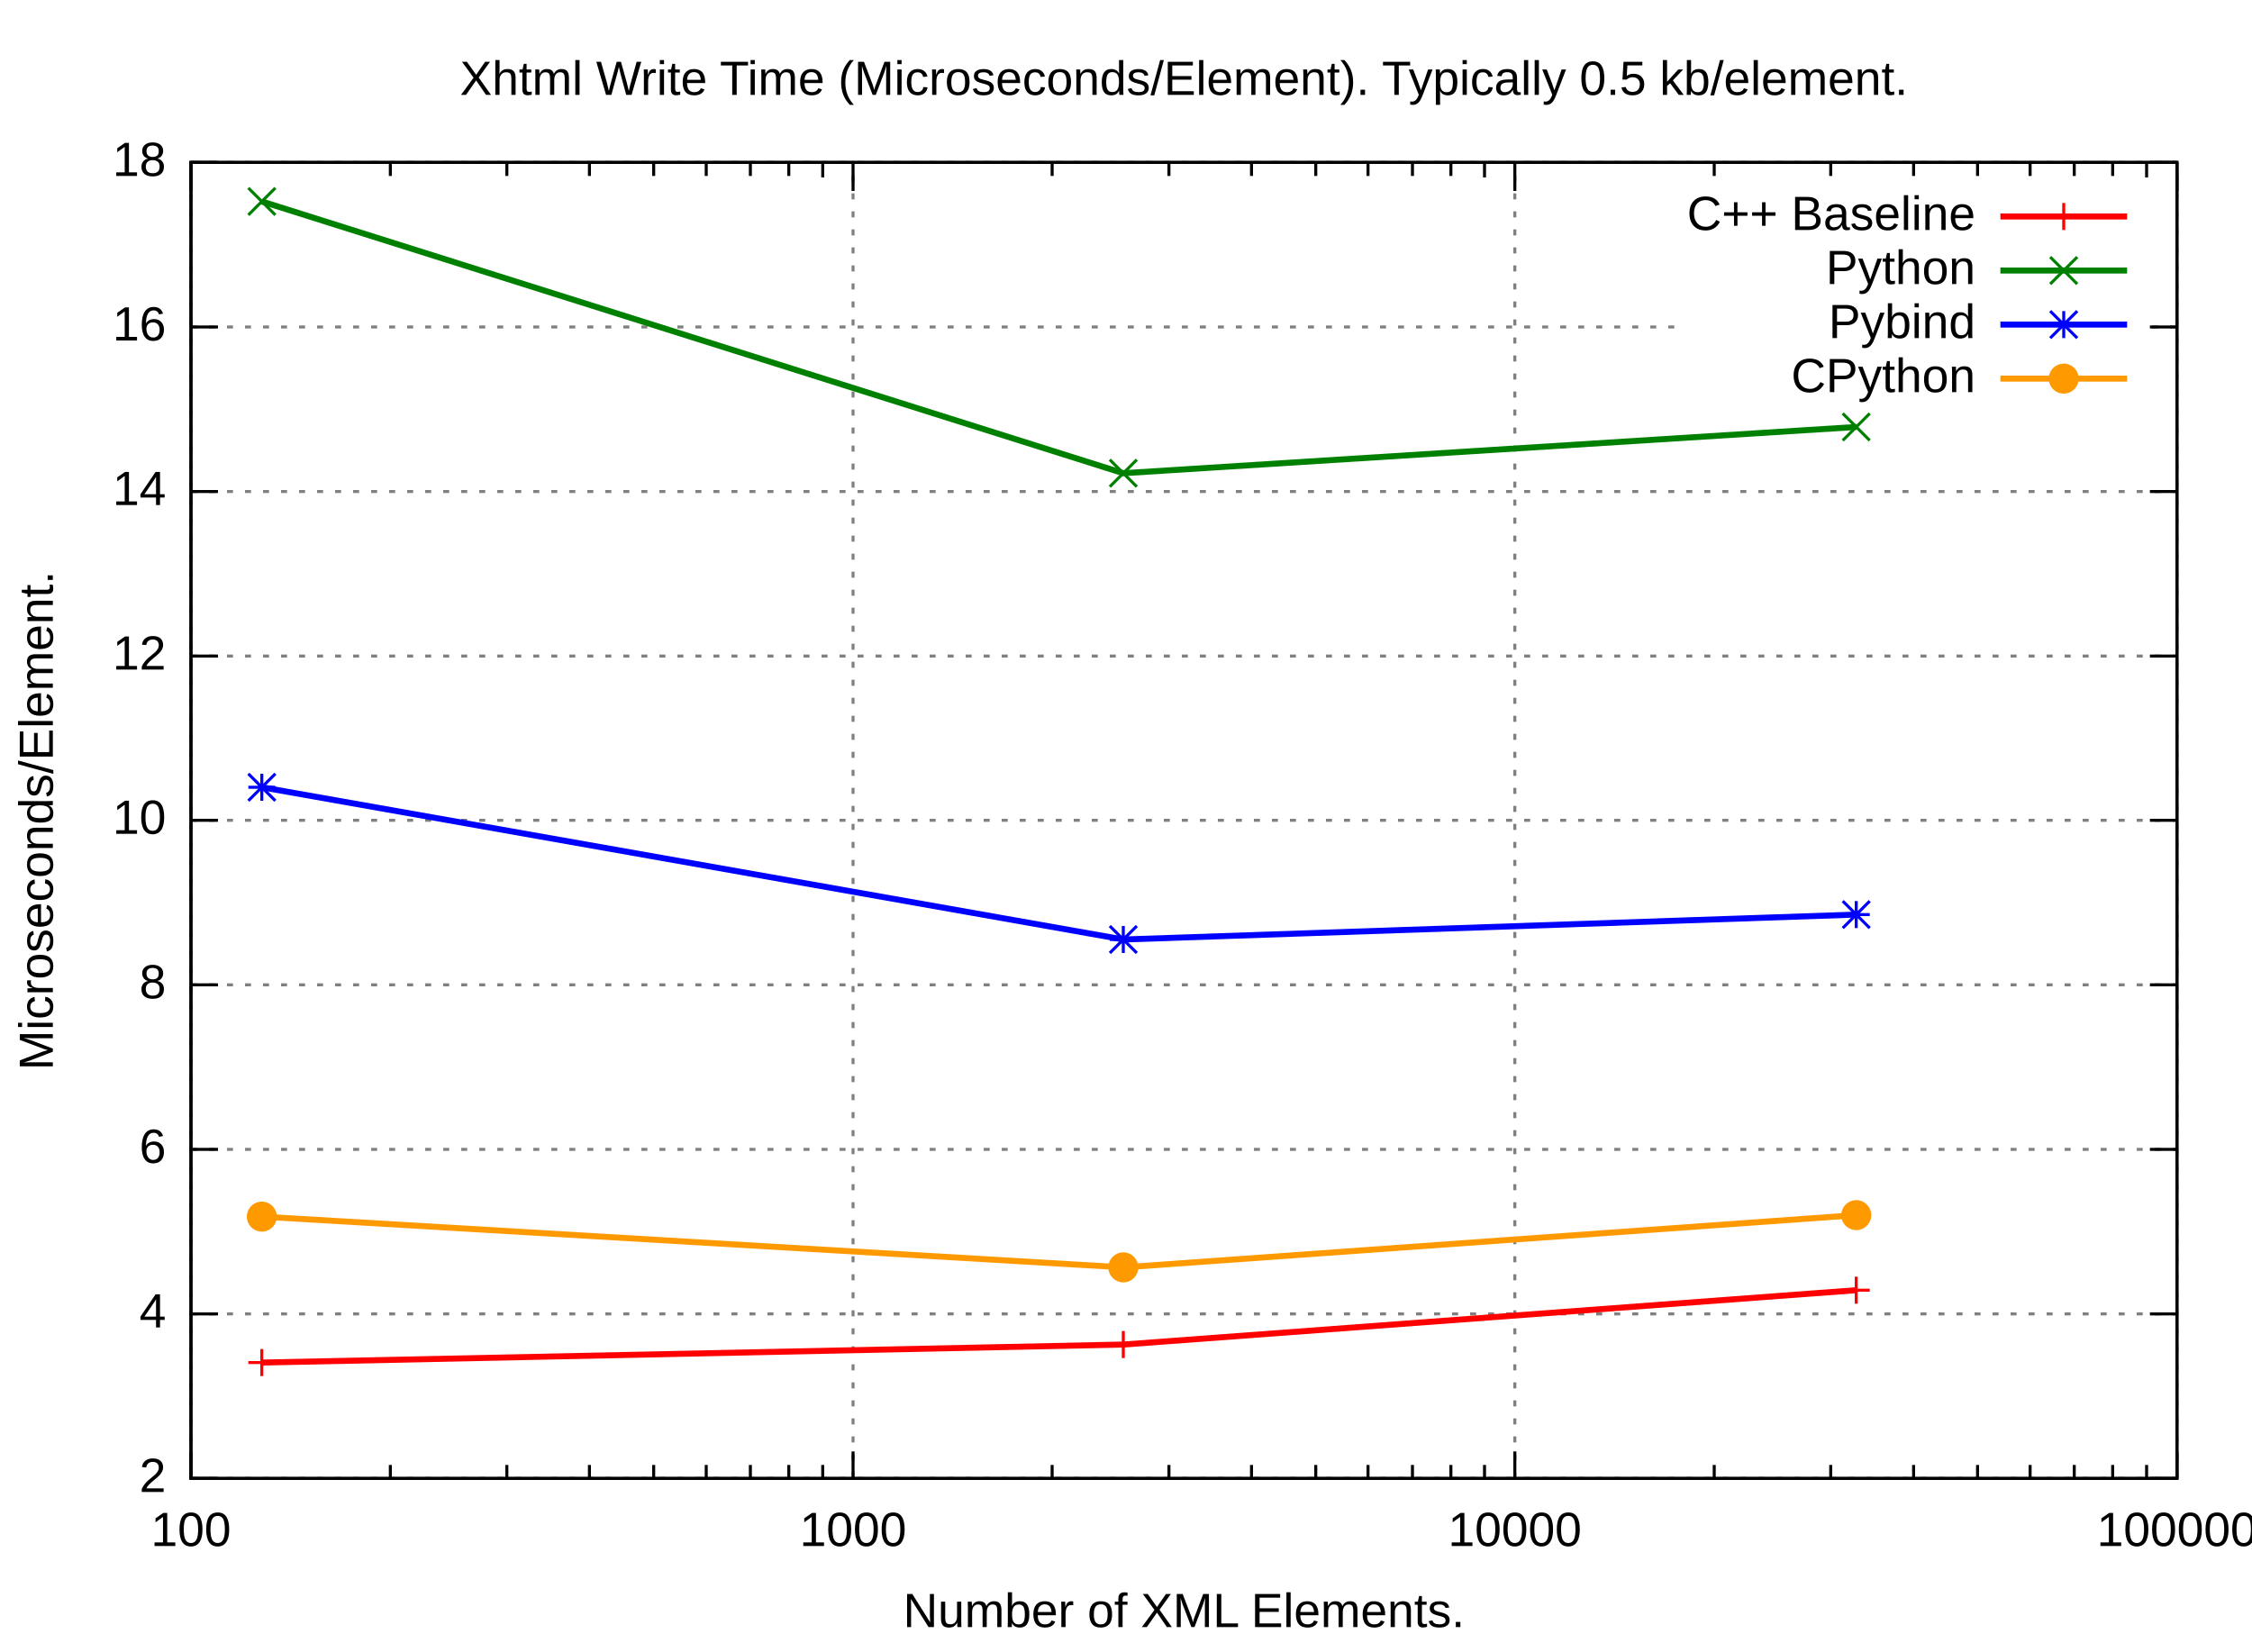
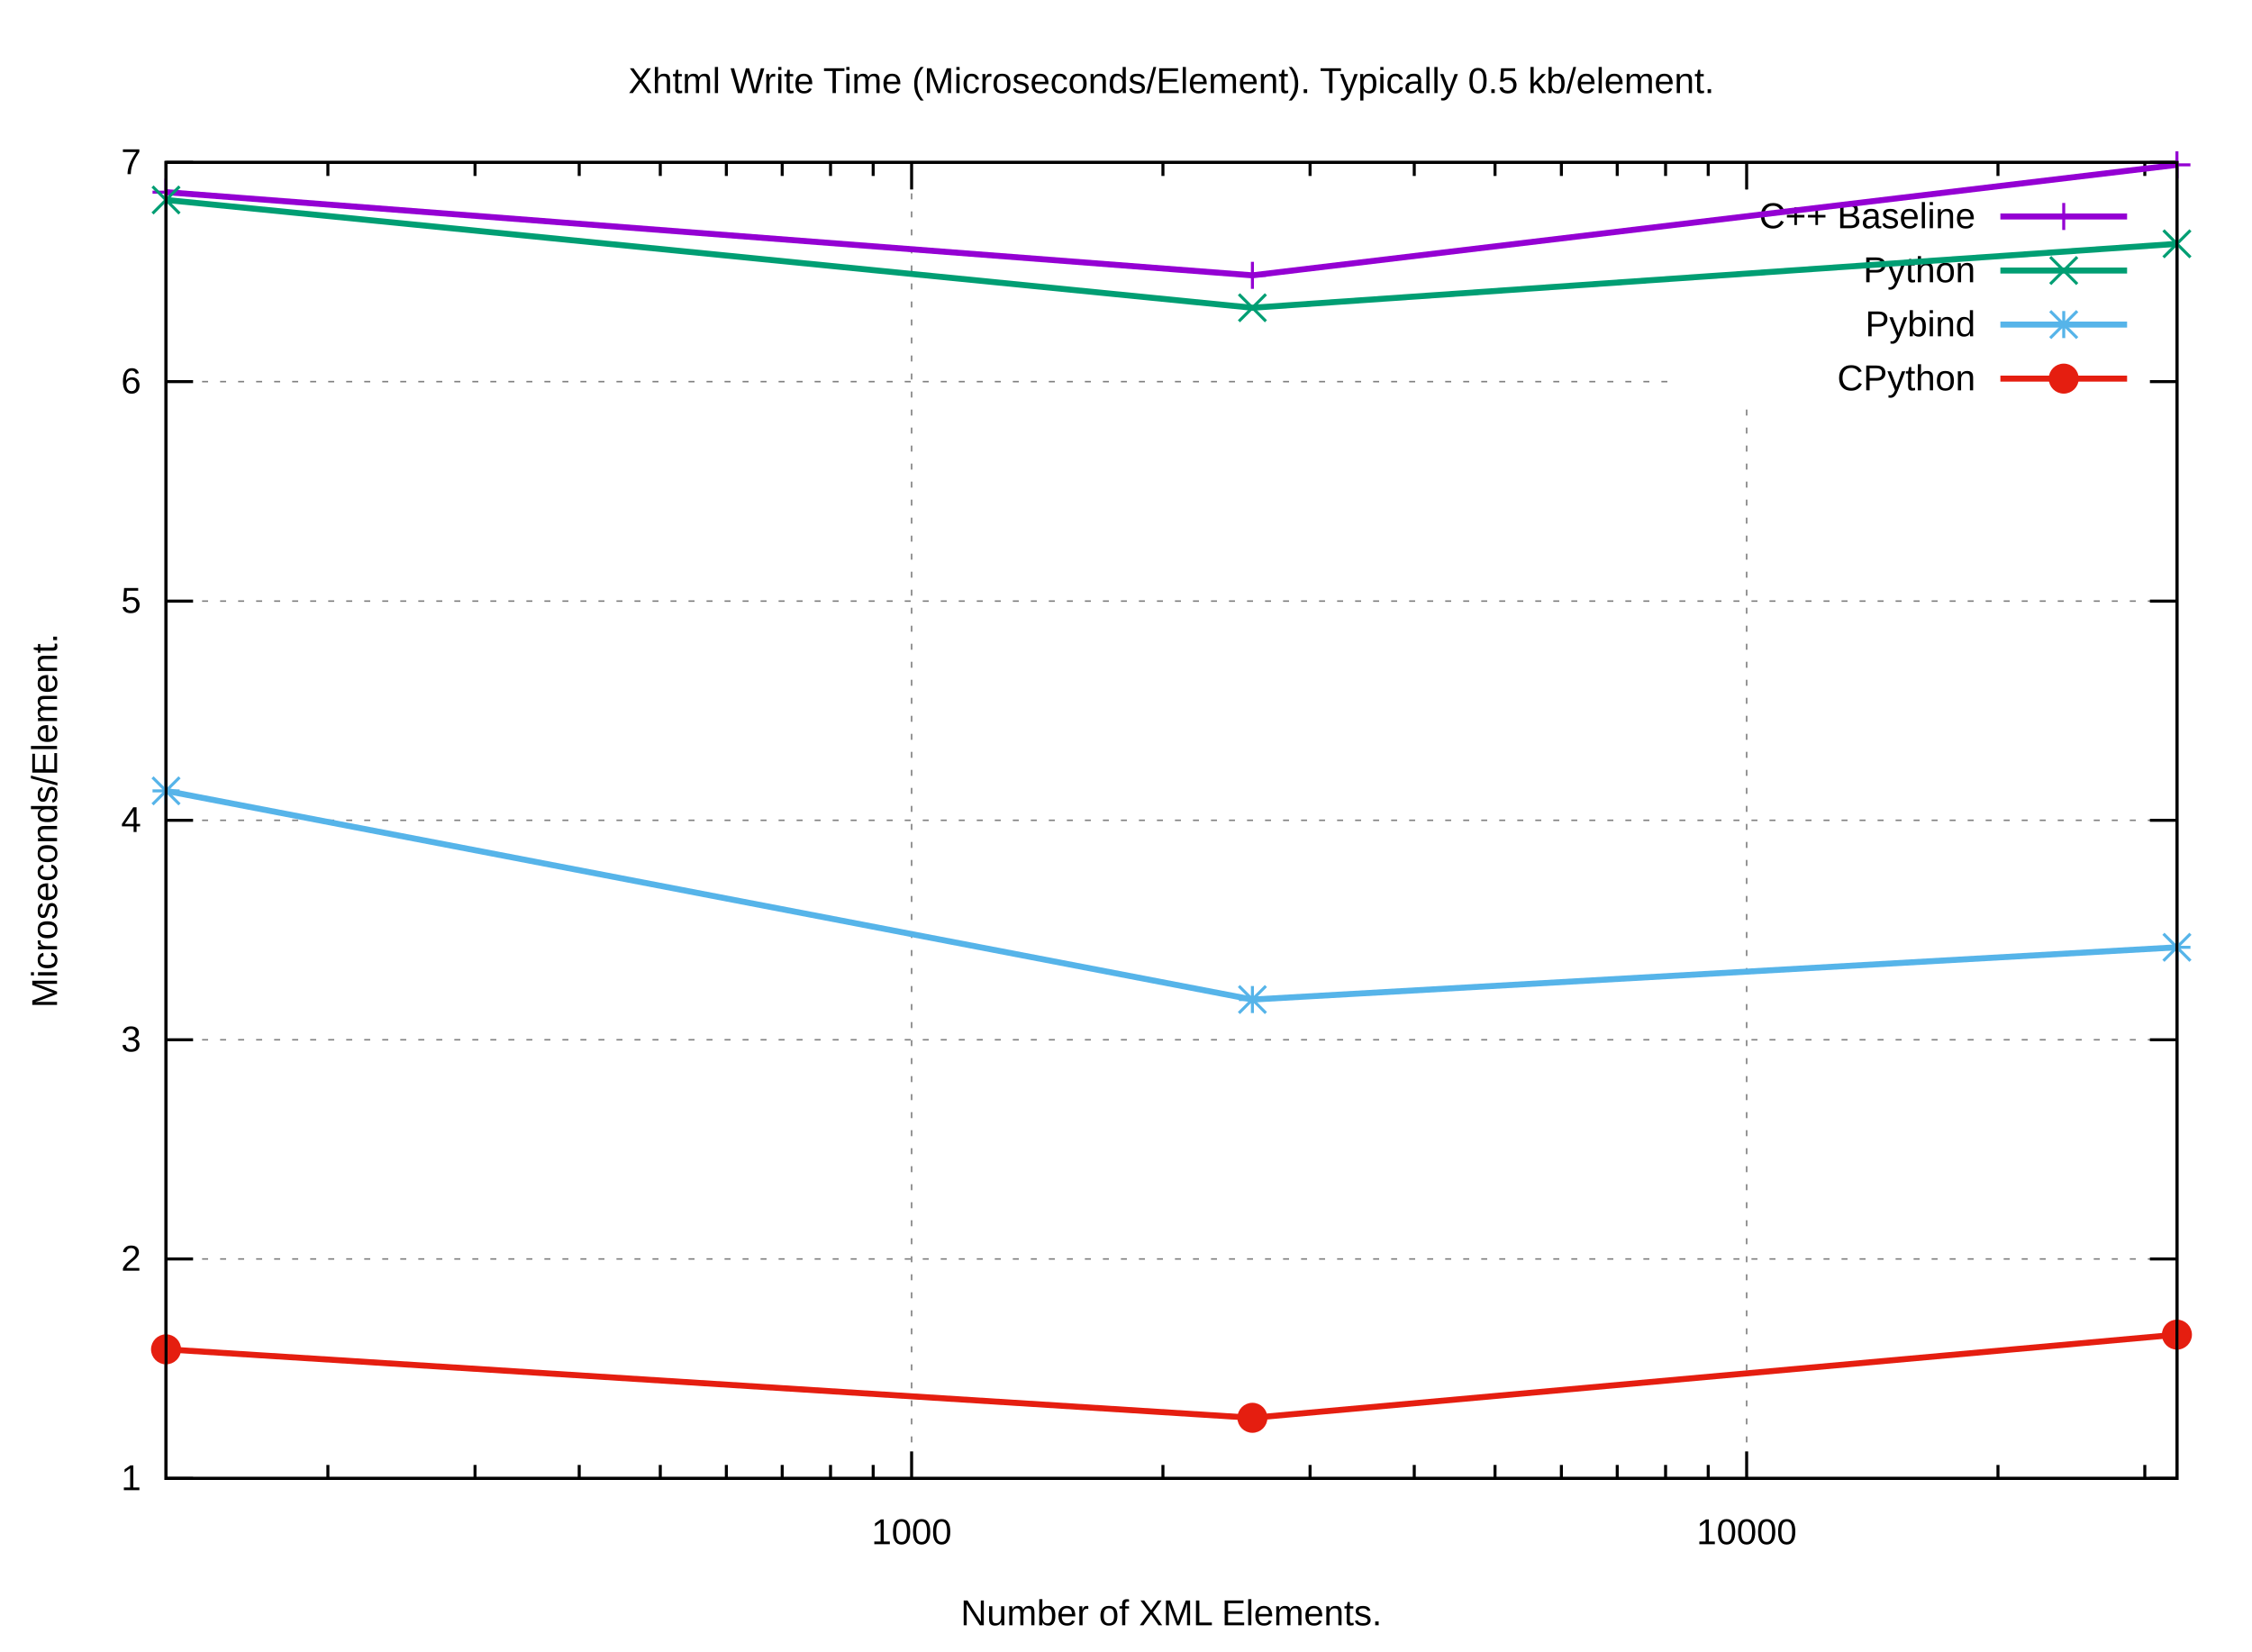
<svg xmlns="http://www.w3.org/2000/svg" xmlns:xlink="http://www.w3.org/1999/xlink" width="750" height="550" viewBox="0 0 750 550">
  <g id="gnuplot_canvas">
    <rect x="0" y="0" width="750" height="550" fill="none" />
    <defs>
-       <circle id="gpDot" r="0.5" stroke-width="0.5" />
+       <circle id="gpDot" r="0.5" stroke-width="0.5" stroke="currentColor" />
      <path id="gpPt0" stroke-width="0.222" stroke="currentColor" d="M-1,0 h2 M0,-1 v2" />
      <path id="gpPt1" stroke-width="0.222" stroke="currentColor" d="M-1,-1 L1,1 M1,-1 L-1,1" />
      <path id="gpPt2" stroke-width="0.222" stroke="currentColor" d="M-1,0 L1,0 M0,-1 L0,1 M-1,-1 L1,1 M-1,1 L1,-1" />
      <rect id="gpPt3" stroke-width="0.222" stroke="currentColor" x="-1" y="-1" width="2" height="2" />
      <rect id="gpPt4" stroke-width="0.222" stroke="currentColor" fill="currentColor" x="-1" y="-1" width="2" height="2" />
      <circle id="gpPt5" stroke-width="0.222" stroke="currentColor" cx="0" cy="0" r="1" />
      <use xlink:href="#gpPt5" id="gpPt6" fill="currentColor" stroke="none" />
      <path id="gpPt7" stroke-width="0.222" stroke="currentColor" d="M0,-1.33 L-1.33,0.67 L1.33,0.67 z" />
      <use xlink:href="#gpPt7" id="gpPt8" fill="currentColor" stroke="none" />
      <use xlink:href="#gpPt7" id="gpPt9" stroke="currentColor" transform="rotate(180)" />
      <use xlink:href="#gpPt9" id="gpPt10" fill="currentColor" stroke="none" />
      <use xlink:href="#gpPt3" id="gpPt11" stroke="currentColor" transform="rotate(45)" />
      <use xlink:href="#gpPt11" id="gpPt12" fill="currentColor" stroke="none" />
+       <path id="gpPt13" stroke-width="0.222" stroke="currentColor" d="M0,1.330 L1.265,0.411 L0.782,-1.067 L-0.782,-1.076 L-1.265,0.411 z" />
+       <use xlink:href="#gpPt13" id="gpPt14" fill="currentColor" stroke="none" />
+       <filter id="textbox" filterUnits="objectBoundingBox" x="0" y="0" height="1" width="1">
+         <feFlood flood-color="white" flood-opacity="1" result="bgnd" />
+         <feComposite in="SourceGraphic" in2="bgnd" operator="atop" />
+       </filter>
+       <filter id="greybox" filterUnits="objectBoundingBox" x="0" y="0" height="1" width="1">
+         <feFlood flood-color="lightgrey" flood-opacity="1" result="grey" />
+         <feComposite in="SourceGraphic" in2="grey" operator="atop" />
+       </filter>
    </defs>
-     <g style="fill:none; color:white; stroke:currentColor; stroke-width:1.00; stroke-linecap:butt; stroke-linejoin:miter">
- </g>
-     <g style="fill:none; color:black; stroke:currentColor; stroke-width:1.00; stroke-linecap:butt; stroke-linejoin:miter">
- </g>
-     <g style="fill:none; color:gray; stroke:currentColor; stroke-width:1.00; stroke-linecap:butt; stroke-linejoin:miter">
-       <path stroke="gray" stroke-dasharray=" 2,4" class="gridline" d="M63.6,492.4 L725.0,492.4  h0.01" />
-     </g>
-     <g style="fill:none; color:black; stroke:currentColor; stroke-width:1.00; stroke-linecap:butt; stroke-linejoin:miter">
-       <path stroke="black" d="M63.6,492.4 L72.6,492.4 M725.0,492.4 L716.0,492.4  h0.01" />
-       <g transform="translate(55.3,496.9)" style="stroke:none; fill:black; font-family:Arial; font-size:12.00pt; text-anchor:end">
-         <text> 2</text>
-       </g>
-     </g>
-     <g style="fill:none; color:gray; stroke:currentColor; stroke-width:1.00; stroke-linecap:butt; stroke-linejoin:miter">
-       <path stroke="gray" stroke-dasharray=" 2,4" class="gridline" d="M63.6,437.6 L725.0,437.6  h0.01" />
-     </g>
-     <g style="fill:none; color:black; stroke:currentColor; stroke-width:1.00; stroke-linecap:butt; stroke-linejoin:miter">
-       <path stroke="black" d="M63.6,437.6 L72.6,437.6 M725.0,437.6 L716.0,437.6  h0.01" />
-       <g transform="translate(55.3,442.1)" style="stroke:none; fill:black; font-family:Arial; font-size:12.00pt; text-anchor:end">
-         <text> 4</text>
-       </g>
-     </g>
-     <g style="fill:none; color:gray; stroke:currentColor; stroke-width:1.00; stroke-linecap:butt; stroke-linejoin:miter">
-       <path stroke="gray" stroke-dasharray=" 2,4" class="gridline" d="M63.6,382.8 L725.0,382.8  h0.01" />
-     </g>
-     <g style="fill:none; color:black; stroke:currentColor; stroke-width:1.00; stroke-linecap:butt; stroke-linejoin:miter">
-       <path stroke="black" d="M63.6,382.8 L72.6,382.8 M725.0,382.8 L716.0,382.8  h0.01" />
-       <g transform="translate(55.3,387.3)" style="stroke:none; fill:black; font-family:Arial; font-size:12.00pt; text-anchor:end">
-         <text> 6</text>
-       </g>
-     </g>
-     <g style="fill:none; color:gray; stroke:currentColor; stroke-width:1.00; stroke-linecap:butt; stroke-linejoin:miter">
-       <path stroke="gray" stroke-dasharray=" 2,4" class="gridline" d="M63.6,328.0 L725.0,328.0  h0.01" />
-     </g>
-     <g style="fill:none; color:black; stroke:currentColor; stroke-width:1.00; stroke-linecap:butt; stroke-linejoin:miter">
-       <path stroke="black" d="M63.6,328.0 L72.6,328.0 M725.0,328.0 L716.0,328.0  h0.01" />
-       <g transform="translate(55.3,332.5)" style="stroke:none; fill:black; font-family:Arial; font-size:12.00pt; text-anchor:end">
-         <text> 8</text>
-       </g>
-     </g>
-     <g style="fill:none; color:gray; stroke:currentColor; stroke-width:1.00; stroke-linecap:butt; stroke-linejoin:miter">
-       <path stroke="gray" stroke-dasharray=" 2,4" class="gridline" d="M63.6,273.2 L725.0,273.2  h0.01" />
-     </g>
-     <g style="fill:none; color:black; stroke:currentColor; stroke-width:1.00; stroke-linecap:butt; stroke-linejoin:miter">
-       <path stroke="black" d="M63.6,273.2 L72.6,273.2 M725.0,273.2 L716.0,273.2  h0.01" />
-       <g transform="translate(55.3,277.7)" style="stroke:none; fill:black; font-family:Arial; font-size:12.00pt; text-anchor:end">
-         <text> 10</text>
-       </g>
-     </g>
-     <g style="fill:none; color:gray; stroke:currentColor; stroke-width:1.00; stroke-linecap:butt; stroke-linejoin:miter">
-       <path stroke="gray" stroke-dasharray=" 2,4" class="gridline" d="M63.6,218.5 L725.0,218.5  h0.01" />
-     </g>
-     <g style="fill:none; color:black; stroke:currentColor; stroke-width:1.00; stroke-linecap:butt; stroke-linejoin:miter">
-       <path stroke="black" d="M63.6,218.5 L72.6,218.5 M725.0,218.5 L716.0,218.5  h0.01" />
-       <g transform="translate(55.3,223.0)" style="stroke:none; fill:black; font-family:Arial; font-size:12.00pt; text-anchor:end">
-         <text> 12</text>
-       </g>
-     </g>
-     <g style="fill:none; color:gray; stroke:currentColor; stroke-width:1.00; stroke-linecap:butt; stroke-linejoin:miter">
-       <path stroke="gray" stroke-dasharray=" 2,4" class="gridline" d="M63.6,163.7 L725.0,163.7  h0.01" />
-     </g>
-     <g style="fill:none; color:black; stroke:currentColor; stroke-width:1.00; stroke-linecap:butt; stroke-linejoin:miter">
-       <path stroke="black" d="M63.6,163.7 L72.6,163.7 M725.0,163.7 L716.0,163.7  h0.01" />
-       <g transform="translate(55.3,168.2)" style="stroke:none; fill:black; font-family:Arial; font-size:12.00pt; text-anchor:end">
-         <text> 14</text>
-       </g>
-     </g>
-     <g style="fill:none; color:gray; stroke:currentColor; stroke-width:1.00; stroke-linecap:butt; stroke-linejoin:miter">
-       <path stroke="gray" stroke-dasharray=" 2,4" class="gridline" d="M63.6,108.9 L558.3,108.9 M716.7,108.9 L725.0,108.9  h0.01" />
-     </g>
-     <g style="fill:none; color:black; stroke:currentColor; stroke-width:1.00; stroke-linecap:butt; stroke-linejoin:miter">
-       <path stroke="black" d="M63.6,108.9 L72.6,108.9 M725.0,108.9 L716.0,108.9  h0.01" />
-       <g transform="translate(55.3,113.4)" style="stroke:none; fill:black; font-family:Arial; font-size:12.00pt; text-anchor:end">
-         <text> 16</text>
-       </g>
-     </g>
-     <g style="fill:none; color:gray; stroke:currentColor; stroke-width:1.00; stroke-linecap:butt; stroke-linejoin:miter">
-       <path stroke="gray" stroke-dasharray=" 2,4" class="gridline" d="M63.6,54.1 L725.0,54.1  h0.01" />
-     </g>
-     <g style="fill:none; color:black; stroke:currentColor; stroke-width:1.00; stroke-linecap:butt; stroke-linejoin:miter">
-       <path stroke="black" d="M63.6,54.1 L72.6,54.1 M725.0,54.1 L716.0,54.1  h0.01" />
-       <g transform="translate(55.3,58.6)" style="stroke:none; fill:black; font-family:Arial; font-size:12.00pt; text-anchor:end">
-         <text> 18</text>
-       </g>
-     </g>
-     <g style="fill:none; color:gray; stroke:currentColor; stroke-width:1.00; stroke-linecap:butt; stroke-linejoin:miter">
-       <path stroke="gray" stroke-dasharray=" 2,4" class="gridline" d="M63.6,492.4 L63.6,54.1  h0.01" />
-     </g>
-     <g style="fill:none; color:black; stroke:currentColor; stroke-width:1.00; stroke-linecap:butt; stroke-linejoin:miter">
-       <path stroke="black" d="M63.6,492.4 L63.6,483.4 M63.6,54.1 L63.6,63.1  h0.01" />
-       <g transform="translate(63.6,514.9)" style="stroke:none; fill:black; font-family:Arial; font-size:12.00pt; text-anchor:middle">
-         <text> 100</text>
-       </g>
-       <path stroke="black" d="M130.0,492.4 L130.0,487.9 M130.0,54.1 L130.0,58.6 M168.8,492.4 L168.8,487.9 M168.8,54.1 L168.8,58.6    M196.3,492.4 L196.3,487.9 M196.3,54.1 L196.3,58.6 M217.7,492.4 L217.7,487.9 M217.7,54.1 L217.7,58.6    M235.2,492.4 L235.2,487.9 M235.2,54.1 L235.2,58.6 M249.9,492.4 L249.9,487.9 M249.9,54.1 L249.9,58.6    M262.7,492.4 L262.7,487.9 M262.7,54.1 L262.7,58.6 M274.0,492.4 L274.0,487.9 M274.0,54.1 L274.0,58.6     h0.01" />
-     </g>
-     <g style="fill:none; color:gray; stroke:currentColor; stroke-width:1.00; stroke-linecap:butt; stroke-linejoin:miter">
-       <path stroke="gray" stroke-dasharray=" 2,4" class="gridline" d="M284.1,492.4 L284.1,54.1  h0.01" />
-     </g>
-     <g style="fill:none; color:black; stroke:currentColor; stroke-width:1.00; stroke-linecap:butt; stroke-linejoin:miter">
-       <path stroke="black" d="M284.1,492.4 L284.1,483.4 M284.1,54.1 L284.1,63.1  h0.01" />
-       <g transform="translate(284.1,514.9)" style="stroke:none; fill:black; font-family:Arial; font-size:12.00pt; text-anchor:middle">
-         <text> 1000</text>
-       </g>
-       <path stroke="black" d="M350.4,492.4 L350.4,487.9 M350.4,54.1 L350.4,58.6 M389.3,492.4 L389.3,487.9 M389.3,54.1 L389.3,58.6    M416.8,492.4 L416.8,487.9 M416.8,54.1 L416.8,58.6 M438.2,492.4 L438.2,487.9 M438.2,54.1 L438.2,58.6    M455.6,492.4 L455.6,487.9 M455.6,54.1 L455.6,58.6 M470.4,492.4 L470.4,487.9 M470.4,54.1 L470.4,58.6    M483.2,492.4 L483.2,487.9 M483.2,54.1 L483.2,58.6 M494.4,492.4 L494.4,487.9 M494.4,54.1 L494.4,58.6     h0.01" />
-     </g>
-     <g style="fill:none; color:gray; stroke:currentColor; stroke-width:1.00; stroke-linecap:butt; stroke-linejoin:miter">
-       <path stroke="gray" stroke-dasharray=" 2,4" class="gridline" d="M504.5,492.4 L504.5,54.1  h0.01" />
-     </g>
-     <g style="fill:none; color:black; stroke:currentColor; stroke-width:1.00; stroke-linecap:butt; stroke-linejoin:miter">
-       <path stroke="black" d="M504.5,492.4 L504.5,483.4 M504.5,54.1 L504.5,63.1  h0.01" />
-       <g transform="translate(504.5,514.9)" style="stroke:none; fill:black; font-family:Arial; font-size:12.00pt; text-anchor:middle">
-         <text> 10000</text>
-       </g>
-       <path stroke="black" d="M570.9,492.4 L570.9,487.9 M570.9,54.1 L570.9,58.6 M609.7,492.4 L609.7,487.9 M609.7,54.1 L609.7,58.6    M637.3,492.4 L637.3,487.9 M637.3,54.1 L637.3,58.6 M658.6,492.4 L658.6,487.9 M658.6,54.1 L658.6,58.6    M676.1,492.4 L676.1,487.9 M676.1,54.1 L676.1,58.6 M690.8,492.4 L690.8,487.9 M690.8,54.1 L690.8,58.6    M703.6,492.4 L703.6,487.9 M703.6,54.1 L703.6,58.6 M714.9,492.4 L714.9,487.9 M714.9,54.1 L714.9,58.6     h0.01" />
-     </g>
-     <g style="fill:none; color:gray; stroke:currentColor; stroke-width:1.00; stroke-linecap:butt; stroke-linejoin:miter">
-       <path stroke="gray" stroke-dasharray=" 2,4" class="gridline" d="M725.0,492.4 L725.0,54.1  h0.01" />
-     </g>
-     <g style="fill:none; color:black; stroke:currentColor; stroke-width:1.00; stroke-linecap:butt; stroke-linejoin:miter">
-       <path stroke="black" d="M725.0,492.4 L725.0,483.4 M725.0,54.1 L725.0,63.1  h0.01" />
-       <g transform="translate(725.0,514.9)" style="stroke:none; fill:black; font-family:Arial; font-size:12.00pt; text-anchor:middle">
-         <text> 100000</text>
-       </g>
-       <path stroke="black" d="M63.6,54.1 L63.6,492.4 L725.0,492.4 L725.0,54.1 L63.6,54.1 Z  h0.01" />
-       <g transform="translate(17.6,273.3) rotate(270)" style="stroke:none; fill:black; font-family:Arial; font-size:12.00pt; text-anchor:middle">
-         <text>Microseconds/Element.</text>
-       </g>
-       <g transform="translate(394.3,541.9)" style="stroke:none; fill:black; font-family:Arial; font-size:12.00pt; text-anchor:middle">
-         <text>Number of XML Elements.</text>
-       </g>
-       <g transform="translate(394.3,31.6)" style="stroke:none; fill:black; font-family:Arial; font-size:12.00pt; text-anchor:middle">
-         <text>Xhtml Write Time (Microseconds/Element). Typically 0.5 kb/element.</text>
-       </g>
-     </g>
+     <g fill="none" color="white" stroke="currentColor" stroke-width="1.00" stroke-linecap="butt" stroke-linejoin="miter">
+ </g>
+     <g fill="none" color="black" stroke="currentColor" stroke-width="1.00" stroke-linecap="butt" stroke-linejoin="miter">
+ </g>
+     <g fill="none" color="black" stroke="black" stroke-width="0.50" stroke-linecap="butt" stroke-linejoin="miter">
+ </g>
+     <g fill="none" color="gray" stroke="currentColor" stroke-width="0.50" stroke-linecap="butt" stroke-linejoin="miter">
+       <path stroke="gray" stroke-dasharray="2,4" class="gridline" d="M55.3,492.4 L725.0,492.4  " />
+     </g>
+     <g fill="none" color="gray" stroke="gray" stroke-width="1.00" stroke-linecap="butt" stroke-linejoin="miter">
+ </g>
+     <g fill="none" color="black" stroke="currentColor" stroke-width="1.00" stroke-linecap="butt" stroke-linejoin="miter">
+       <path stroke="black" d="M55.3,492.4 L64.3,492.4 M725.0,492.4 L716.0,492.4  " />
+       <g transform="translate(47.0,496.3)" stroke="none" fill="black" font-family="Arial" font-size="12.00" text-anchor="end">
+         <text>
+           <tspan font-family="Arial"> 1</tspan>
+         </text>
+       </g>
+     </g>
+     <g fill="none" color="black" stroke="currentColor" stroke-width="1.00" stroke-linecap="butt" stroke-linejoin="miter">
+ </g>
+     <g fill="none" color="black" stroke="black" stroke-width="0.50" stroke-linecap="butt" stroke-linejoin="miter">
+ </g>
+     <g fill="none" color="gray" stroke="currentColor" stroke-width="0.50" stroke-linecap="butt" stroke-linejoin="miter">
+       <path stroke="gray" stroke-dasharray="2,4" class="gridline" d="M55.3,419.3 L725.0,419.3  " />
+     </g>
+     <g fill="none" color="gray" stroke="gray" stroke-width="1.00" stroke-linecap="butt" stroke-linejoin="miter">
+ </g>
+     <g fill="none" color="black" stroke="currentColor" stroke-width="1.00" stroke-linecap="butt" stroke-linejoin="miter">
+       <path stroke="black" d="M55.3,419.3 L64.3,419.3 M725.0,419.3 L716.0,419.3  " />
+       <g transform="translate(47.0,423.2)" stroke="none" fill="black" font-family="Arial" font-size="12.00" text-anchor="end">
+         <text>
+           <tspan font-family="Arial"> 2</tspan>
+         </text>
+       </g>
+     </g>
+     <g fill="none" color="black" stroke="currentColor" stroke-width="1.00" stroke-linecap="butt" stroke-linejoin="miter">
+ </g>
+     <g fill="none" color="black" stroke="black" stroke-width="0.50" stroke-linecap="butt" stroke-linejoin="miter">
+ </g>
+     <g fill="none" color="gray" stroke="currentColor" stroke-width="0.50" stroke-linecap="butt" stroke-linejoin="miter">
+       <path stroke="gray" stroke-dasharray="2,4" class="gridline" d="M55.3,346.3 L725.0,346.3  " />
+     </g>
+     <g fill="none" color="gray" stroke="gray" stroke-width="1.00" stroke-linecap="butt" stroke-linejoin="miter">
+ </g>
+     <g fill="none" color="black" stroke="currentColor" stroke-width="1.00" stroke-linecap="butt" stroke-linejoin="miter">
+       <path stroke="black" d="M55.3,346.3 L64.3,346.3 M725.0,346.3 L716.0,346.3  " />
+       <g transform="translate(47.0,350.2)" stroke="none" fill="black" font-family="Arial" font-size="12.00" text-anchor="end">
+         <text>
+           <tspan font-family="Arial"> 3</tspan>
+         </text>
+       </g>
+     </g>
+     <g fill="none" color="black" stroke="currentColor" stroke-width="1.00" stroke-linecap="butt" stroke-linejoin="miter">
+ </g>
+     <g fill="none" color="black" stroke="black" stroke-width="0.50" stroke-linecap="butt" stroke-linejoin="miter">
+ </g>
+     <g fill="none" color="gray" stroke="currentColor" stroke-width="0.50" stroke-linecap="butt" stroke-linejoin="miter">
+       <path stroke="gray" stroke-dasharray="2,4" class="gridline" d="M55.3,273.2 L725.0,273.2  " />
+     </g>
+     <g fill="none" color="gray" stroke="gray" stroke-width="1.00" stroke-linecap="butt" stroke-linejoin="miter">
+ </g>
+     <g fill="none" color="black" stroke="currentColor" stroke-width="1.00" stroke-linecap="butt" stroke-linejoin="miter">
+       <path stroke="black" d="M55.3,273.2 L64.3,273.2 M725.0,273.2 L716.0,273.2  " />
+       <g transform="translate(47.0,277.1)" stroke="none" fill="black" font-family="Arial" font-size="12.00" text-anchor="end">
+         <text>
+           <tspan font-family="Arial"> 4</tspan>
+         </text>
+       </g>
+     </g>
+     <g fill="none" color="black" stroke="currentColor" stroke-width="1.00" stroke-linecap="butt" stroke-linejoin="miter">
+ </g>
+     <g fill="none" color="black" stroke="black" stroke-width="0.50" stroke-linecap="butt" stroke-linejoin="miter">
+ </g>
+     <g fill="none" color="gray" stroke="currentColor" stroke-width="0.50" stroke-linecap="butt" stroke-linejoin="miter">
+       <path stroke="gray" stroke-dasharray="2,4" class="gridline" d="M55.3,200.2 L725.0,200.2  " />
+     </g>
+     <g fill="none" color="gray" stroke="gray" stroke-width="1.00" stroke-linecap="butt" stroke-linejoin="miter">
+ </g>
+     <g fill="none" color="black" stroke="currentColor" stroke-width="1.00" stroke-linecap="butt" stroke-linejoin="miter">
+       <path stroke="black" d="M55.3,200.2 L64.3,200.2 M725.0,200.2 L716.0,200.2  " />
+       <g transform="translate(47.0,204.1)" stroke="none" fill="black" font-family="Arial" font-size="12.00" text-anchor="end">
+         <text>
+           <tspan font-family="Arial"> 5</tspan>
+         </text>
+       </g>
+     </g>
+     <g fill="none" color="black" stroke="currentColor" stroke-width="1.00" stroke-linecap="butt" stroke-linejoin="miter">
+ </g>
+     <g fill="none" color="black" stroke="black" stroke-width="0.50" stroke-linecap="butt" stroke-linejoin="miter">
+ </g>
+     <g fill="none" color="gray" stroke="currentColor" stroke-width="0.50" stroke-linecap="butt" stroke-linejoin="miter">
+       <path stroke="gray" stroke-dasharray="2,4" class="gridline" d="M55.3,127.1 L558.3,127.1 M716.7,127.1 L725.0,127.1  " />
+     </g>
+     <g fill="none" color="gray" stroke="gray" stroke-width="1.00" stroke-linecap="butt" stroke-linejoin="miter">
+ </g>
+     <g fill="none" color="black" stroke="currentColor" stroke-width="1.00" stroke-linecap="butt" stroke-linejoin="miter">
+       <path stroke="black" d="M55.3,127.1 L64.3,127.1 M725.0,127.1 L716.0,127.1  " />
+       <g transform="translate(47.0,131.0)" stroke="none" fill="black" font-family="Arial" font-size="12.00" text-anchor="end">
+         <text>
+           <tspan font-family="Arial"> 6</tspan>
+         </text>
+       </g>
+     </g>
+     <g fill="none" color="black" stroke="currentColor" stroke-width="1.00" stroke-linecap="butt" stroke-linejoin="miter">
+ </g>
+     <g fill="none" color="black" stroke="black" stroke-width="0.50" stroke-linecap="butt" stroke-linejoin="miter">
+ </g>
+     <g fill="none" color="gray" stroke="currentColor" stroke-width="0.50" stroke-linecap="butt" stroke-linejoin="miter">
+       <path stroke="gray" stroke-dasharray="2,4" class="gridline" d="M55.3,54.1 L725.0,54.1  " />
+     </g>
+     <g fill="none" color="gray" stroke="gray" stroke-width="1.00" stroke-linecap="butt" stroke-linejoin="miter">
+ </g>
+     <g fill="none" color="black" stroke="currentColor" stroke-width="1.00" stroke-linecap="butt" stroke-linejoin="miter">
+       <path stroke="black" d="M55.3,54.1 L64.3,54.1 M725.0,54.1 L716.0,54.1  " />
+       <g transform="translate(47.0,58.0)" stroke="none" fill="black" font-family="Arial" font-size="12.00" text-anchor="end">
+         <text>
+           <tspan font-family="Arial"> 7</tspan>
+         </text>
+       </g>
+     </g>
+     <g fill="none" color="black" stroke="currentColor" stroke-width="1.00" stroke-linecap="butt" stroke-linejoin="miter">
+       <path stroke="black" d="M109.2,492.4 L109.2,487.9 M109.2,54.1 L109.2,58.6 M158.2,492.4 L158.2,487.9 M158.2,54.1 L158.2,58.6   M192.9,492.4 L192.9,487.9 M192.9,54.1 L192.9,58.6 M219.9,492.4 L219.9,487.9 M219.9,54.1 L219.9,58.6   M241.9,492.4 L241.9,487.9 M241.9,54.1 L241.9,58.6 M260.5,492.4 L260.5,487.9 M260.5,54.1 L260.5,58.6   M276.6,492.4 L276.6,487.9 M276.6,54.1 L276.6,58.6 M290.8,492.4 L290.8,487.9 M290.8,54.1 L290.8,58.6    " />
+     </g>
+     <g fill="none" color="black" stroke="black" stroke-width="0.50" stroke-linecap="butt" stroke-linejoin="miter">
+ </g>
+     <g fill="none" color="gray" stroke="currentColor" stroke-width="0.50" stroke-linecap="butt" stroke-linejoin="miter">
+       <path stroke="gray" stroke-dasharray="2,4" class="gridline" d="M303.6,492.4 L303.6,54.1  " />
+     </g>
+     <g fill="none" color="gray" stroke="gray" stroke-width="1.00" stroke-linecap="butt" stroke-linejoin="miter">
+ </g>
+     <g fill="none" color="black" stroke="currentColor" stroke-width="1.00" stroke-linecap="butt" stroke-linejoin="miter">
+       <path stroke="black" d="M303.6,492.4 L303.6,483.4 M303.6,54.1 L303.6,63.1  " />
+       <g transform="translate(303.6,514.3)" stroke="none" fill="black" font-family="Arial" font-size="12.00" text-anchor="middle">
+         <text>
+           <tspan font-family="Arial"> 1000</tspan>
+         </text>
+       </g>
+     </g>
+     <g fill="none" color="black" stroke="currentColor" stroke-width="1.00" stroke-linecap="butt" stroke-linejoin="miter">
+       <path stroke="black" d="M387.3,492.4 L387.3,487.9 M387.3,54.1 L387.3,58.6 M436.3,492.4 L436.3,487.9 M436.3,54.1 L436.3,58.6   M471.0,492.4 L471.0,487.9 M471.0,54.1 L471.0,58.6 M497.9,492.4 L497.9,487.9 M497.9,54.1 L497.9,58.6   M520.0,492.4 L520.0,487.9 M520.0,54.1 L520.0,58.6 M538.6,492.4 L538.6,487.9 M538.6,54.1 L538.6,58.6   M554.7,492.4 L554.7,487.9 M554.7,54.1 L554.7,58.6 M568.9,492.4 L568.9,487.9 M568.9,54.1 L568.9,58.6    " />
+     </g>
+     <g fill="none" color="black" stroke="black" stroke-width="0.50" stroke-linecap="butt" stroke-linejoin="miter">
+ </g>
+     <g fill="none" color="gray" stroke="currentColor" stroke-width="0.50" stroke-linecap="butt" stroke-linejoin="miter">
+       <path stroke="gray" stroke-dasharray="2,4" class="gridline" d="M581.7,492.4 L581.7,135.1 M581.7,63.1 L581.7,54.1  " />
+     </g>
+     <g fill="none" color="gray" stroke="gray" stroke-width="1.00" stroke-linecap="butt" stroke-linejoin="miter">
+ </g>
+     <g fill="none" color="black" stroke="currentColor" stroke-width="1.00" stroke-linecap="butt" stroke-linejoin="miter">
+       <path stroke="black" d="M581.7,492.4 L581.7,483.4 M581.7,54.1 L581.7,63.1  " />
+       <g transform="translate(581.7,514.3)" stroke="none" fill="black" font-family="Arial" font-size="12.00" text-anchor="middle">
+         <text>
+           <tspan font-family="Arial"> 10000</tspan>
+         </text>
+       </g>
+     </g>
+     <g fill="none" color="black" stroke="currentColor" stroke-width="1.00" stroke-linecap="butt" stroke-linejoin="miter">
+       <path stroke="black" d="M665.4,492.4 L665.4,487.9 M665.4,54.1 L665.4,58.6 M714.3,492.4 L714.3,487.9 M714.3,54.1 L714.3,58.6    " />
+     </g>
+     <g fill="none" color="black" stroke="currentColor" stroke-width="1.00" stroke-linecap="butt" stroke-linejoin="miter">
+       <path stroke="black" d="M55.3,54.1 L55.3,492.4 L725.0,492.4 L725.0,54.1 L55.3,54.1 Z  " />
+     </g>
+     <g fill="none" color="black" stroke="currentColor" stroke-width="1.00" stroke-linecap="butt" stroke-linejoin="miter">
+       <g transform="translate(19.0,273.3) rotate(270)" stroke="none" fill="black" font-family="Arial" font-size="12.00" text-anchor="middle">
+         <text>
+           <tspan font-family="Arial">Microseconds/Element.</tspan>
+         </text>
+       </g>
+     </g>
+     <g fill="none" color="black" stroke="currentColor" stroke-width="1.00" stroke-linecap="butt" stroke-linejoin="miter">
+       <g transform="translate(390.1,541.3)" stroke="none" fill="black" font-family="Arial" font-size="12.00" text-anchor="middle">
+         <text>
+           <tspan font-family="Arial">Number of XML Elements.</tspan>
+         </text>
+       </g>
+     </g>
+     <g fill="none" color="black" stroke="currentColor" stroke-width="1.00" stroke-linecap="butt" stroke-linejoin="miter">
+ </g>
    <g id="gnuplot_plot_1">
-       <g style="fill:none; color:white; stroke:black; stroke-width:2.00; stroke-linecap:butt; stroke-linejoin:miter">
- </g>
-       <g style="fill:none; color:red; stroke:currentColor; stroke-width:2.00; stroke-linecap:butt; stroke-linejoin:miter">
-         <g transform="translate(657.9,76.6)" style="stroke:none; fill:black; font-family:Arial; font-size:12.00pt; text-anchor:end">
-           <text>C++ Baseline</text>
-         </g>
-         <path d="M666.2,72.1 L708.4,72.1 M87.2,453.8 L374.1,447.8 L618.2,429.7  h0.01" />
-         <use xlink:href="#gpPt0" transform="translate(87.2,453.8) scale(4.50)" />
-         <use xlink:href="#gpPt0" transform="translate(374.1,447.8) scale(4.50)" />
-         <use xlink:href="#gpPt0" transform="translate(618.2,429.7) scale(4.50)" />
-         <use xlink:href="#gpPt0" transform="translate(687.3,72.1) scale(4.50)" />
+       <g fill="none" color="white" stroke="currentColor" stroke-width="2.00" stroke-linecap="butt" stroke-linejoin="miter">
+ </g>
+       <g fill="none" color="black" stroke="currentColor" stroke-width="2.00" stroke-linecap="butt" stroke-linejoin="miter">
+         <g transform="translate(657.9,76.0)" stroke="none" fill="black" font-family="Arial" font-size="12.00" text-anchor="end">
+           <text>
+             <tspan font-family="Arial">C++ Baseline</tspan>
+           </text>
+         </g>
+       </g>
+       <g fill="none" color="black" stroke="currentColor" stroke-width="2.00" stroke-linecap="butt" stroke-linejoin="miter">
+         <path stroke="rgb(148,   0, 211)" d="M666.2,72.1 L708.4,72.1 M55.3,64.0 L417.1,91.7 L725.0,54.9  " />
+         <use xlink:href="#gpPt0" transform="translate(55.3,64.0) scale(4.50)" color="rgb(148,   0, 211)" />
+         <use xlink:href="#gpPt0" transform="translate(417.1,91.7) scale(4.50)" color="rgb(148,   0, 211)" />
+         <use xlink:href="#gpPt0" transform="translate(725.0,54.9) scale(4.50)" color="rgb(148,   0, 211)" />
+         <use xlink:href="#gpPt0" transform="translate(687.3,72.1) scale(4.50)" color="rgb(148,   0, 211)" />
      </g>
    </g>
    <g id="gnuplot_plot_2">
-       <g style="fill:none; color:green; stroke:currentColor; stroke-width:2.00; stroke-linecap:butt; stroke-linejoin:miter">
-         <g transform="translate(657.9,94.6)" style="stroke:none; fill:black; font-family:Arial; font-size:12.00pt; text-anchor:end">
-           <text>Python</text>
-         </g>
-         <path d="M666.2,90.1 L708.4,90.1 M87.2,67.1 L374.1,157.6 L618.2,142.2  h0.01" />
-         <use xlink:href="#gpPt1" transform="translate(87.2,67.1) scale(4.50)" />
-         <use xlink:href="#gpPt1" transform="translate(374.1,157.6) scale(4.50)" />
-         <use xlink:href="#gpPt1" transform="translate(618.2,142.2) scale(4.50)" />
-         <use xlink:href="#gpPt1" transform="translate(687.3,90.1) scale(4.50)" />
+       <g fill="none" color="black" stroke="currentColor" stroke-width="2.00" stroke-linecap="butt" stroke-linejoin="miter">
+         <g transform="translate(657.9,94.0)" stroke="none" fill="black" font-family="Arial" font-size="12.00" text-anchor="end">
+           <text>
+             <tspan font-family="Arial">Python</tspan>
+           </text>
+         </g>
+       </g>
+       <g fill="none" color="black" stroke="currentColor" stroke-width="2.00" stroke-linecap="butt" stroke-linejoin="miter">
+         <path stroke="rgb(  0, 158, 115)" d="M666.2,90.1 L708.4,90.1 M55.3,66.6 L417.1,102.5 L725.0,81.2  " />
+         <use xlink:href="#gpPt1" transform="translate(55.3,66.6) scale(4.50)" color="rgb(  0, 158, 115)" />
+         <use xlink:href="#gpPt1" transform="translate(417.1,102.5) scale(4.50)" color="rgb(  0, 158, 115)" />
+         <use xlink:href="#gpPt1" transform="translate(725.0,81.2) scale(4.50)" color="rgb(  0, 158, 115)" />
+         <use xlink:href="#gpPt1" transform="translate(687.3,90.1) scale(4.50)" color="rgb(  0, 158, 115)" />
      </g>
    </g>
    <g id="gnuplot_plot_3">
-       <g style="fill:none; color:blue; stroke:currentColor; stroke-width:2.00; stroke-linecap:butt; stroke-linejoin:miter">
-         <g transform="translate(657.9,112.6)" style="stroke:none; fill:black; font-family:Arial; font-size:12.00pt; text-anchor:end">
-           <text>Pybind</text>
-         </g>
-         <path d="M666.2,108.1 L708.4,108.1 M87.2,262.2 L374.1,312.9 L618.2,304.6  h0.01" />
-         <use xlink:href="#gpPt2" transform="translate(87.2,262.2) scale(4.50)" />
-         <use xlink:href="#gpPt2" transform="translate(374.1,312.9) scale(4.50)" />
-         <use xlink:href="#gpPt2" transform="translate(618.2,304.6) scale(4.50)" />
-         <use xlink:href="#gpPt2" transform="translate(687.3,108.1) scale(4.50)" />
+       <g fill="none" color="black" stroke="currentColor" stroke-width="2.00" stroke-linecap="butt" stroke-linejoin="miter">
+         <g transform="translate(657.9,112.0)" stroke="none" fill="black" font-family="Arial" font-size="12.00" text-anchor="end">
+           <text>
+             <tspan font-family="Arial">Pybind</tspan>
+           </text>
+         </g>
+       </g>
+       <g fill="none" color="black" stroke="currentColor" stroke-width="2.00" stroke-linecap="butt" stroke-linejoin="miter">
+         <path stroke="rgb( 86, 180, 233)" d="M666.2,108.1 L708.4,108.1 M55.3,263.4 L417.1,332.9 L725.0,315.5  " />
+         <use xlink:href="#gpPt2" transform="translate(55.3,263.4) scale(4.50)" color="rgb( 86, 180, 233)" />
+         <use xlink:href="#gpPt2" transform="translate(417.1,332.9) scale(4.50)" color="rgb( 86, 180, 233)" />
+         <use xlink:href="#gpPt2" transform="translate(725.0,315.5) scale(4.50)" color="rgb( 86, 180, 233)" />
+         <use xlink:href="#gpPt2" transform="translate(687.3,108.1) scale(4.50)" color="rgb( 86, 180, 233)" />
      </g>
    </g>
    <g id="gnuplot_plot_4">
-       <g style="fill:none; color:#FF9900; stroke:currentColor; stroke-width:2.00; stroke-linecap:butt; stroke-linejoin:miter">
-         <g transform="translate(657.9,130.6)" style="stroke:none; fill:black; font-family:Arial; font-size:12.00pt; text-anchor:end">
-           <text>CPython</text>
-         </g>
-         <path d="M666.2,126.1 L708.4,126.1 M87.2,405.2 L374.1,422.1 L618.2,404.7  h0.01" />
-         <use xlink:href="#gpPt6" transform="translate(87.2,405.2) scale(4.50)" />
-         <use xlink:href="#gpPt6" transform="translate(374.1,422.1) scale(4.50)" />
-         <use xlink:href="#gpPt6" transform="translate(618.2,404.7) scale(4.50)" />
-         <use xlink:href="#gpPt6" transform="translate(687.3,126.1) scale(4.50)" />
-       </g>
-     </g>
-     <g style="fill:none; color:white; stroke:currentColor; stroke-width:1.00; stroke-linecap:butt; stroke-linejoin:miter">
- </g>
-     <g style="fill:none; color:black; stroke:currentColor; stroke-width:1.00; stroke-linecap:butt; stroke-linejoin:miter">
-       <path stroke="black" d="M63.6,54.1 L63.6,492.4 L725.0,492.4 L725.0,54.1 L63.6,54.1 Z  h0.01" />
-     </g>
+       <g fill="none" color="black" stroke="currentColor" stroke-width="2.00" stroke-linecap="butt" stroke-linejoin="miter">
+         <g transform="translate(657.9,130.0)" stroke="none" fill="black" font-family="Arial" font-size="12.00" text-anchor="end">
+           <text>
+             <tspan font-family="Arial">CPython</tspan>
+           </text>
+         </g>
+       </g>
+       <g fill="none" color="black" stroke="currentColor" stroke-width="2.00" stroke-linecap="butt" stroke-linejoin="miter">
+         <path stroke="rgb(229,  30,  16)" d="M666.2,126.1 L708.4,126.1 M55.3,449.4 L417.1,472.2 L725.0,444.5  " />
+         <use xlink:href="#gpPt6" transform="translate(55.3,449.4) scale(4.50)" color="rgb(229,  30,  16)" />
+         <use xlink:href="#gpPt6" transform="translate(417.1,472.2) scale(4.50)" color="rgb(229,  30,  16)" />
+         <use xlink:href="#gpPt6" transform="translate(725.0,444.5) scale(4.50)" color="rgb(229,  30,  16)" />
+         <use xlink:href="#gpPt6" transform="translate(687.3,126.1) scale(4.50)" color="rgb(229,  30,  16)" />
+       </g>
+     </g>
+     <g fill="none" color="black" stroke="currentColor" stroke-width="2.00" stroke-linecap="butt" stroke-linejoin="miter">
+ </g>
+     <g fill="none" color="black" stroke="black" stroke-width="1.00" stroke-linecap="butt" stroke-linejoin="miter">
+ </g>
+     <g fill="none" color="black" stroke="currentColor" stroke-width="1.00" stroke-linecap="butt" stroke-linejoin="miter">
+       <path stroke="black" d="M55.3,54.1 L55.3,492.4 L725.0,492.4 L725.0,54.1 L55.3,54.1 Z  " />
+     </g>
+     <g fill="none" color="black" stroke="currentColor" stroke-width="1.00" stroke-linecap="butt" stroke-linejoin="miter">
+       <g transform="translate(390.1,31.0)" stroke="none" fill="black" font-family="Arial" font-size="12.00" text-anchor="middle">
+         <text>
+           <tspan font-family="Arial">Xhtml Write Time (Microseconds/Element). Typically 0.5 kb/element.</tspan>
+         </text>
+       </g>
+     </g>
+     <g fill="none" color="black" stroke="currentColor" stroke-width="1.00" stroke-linecap="butt" stroke-linejoin="miter">
+ </g>
  </g>
</svg>
